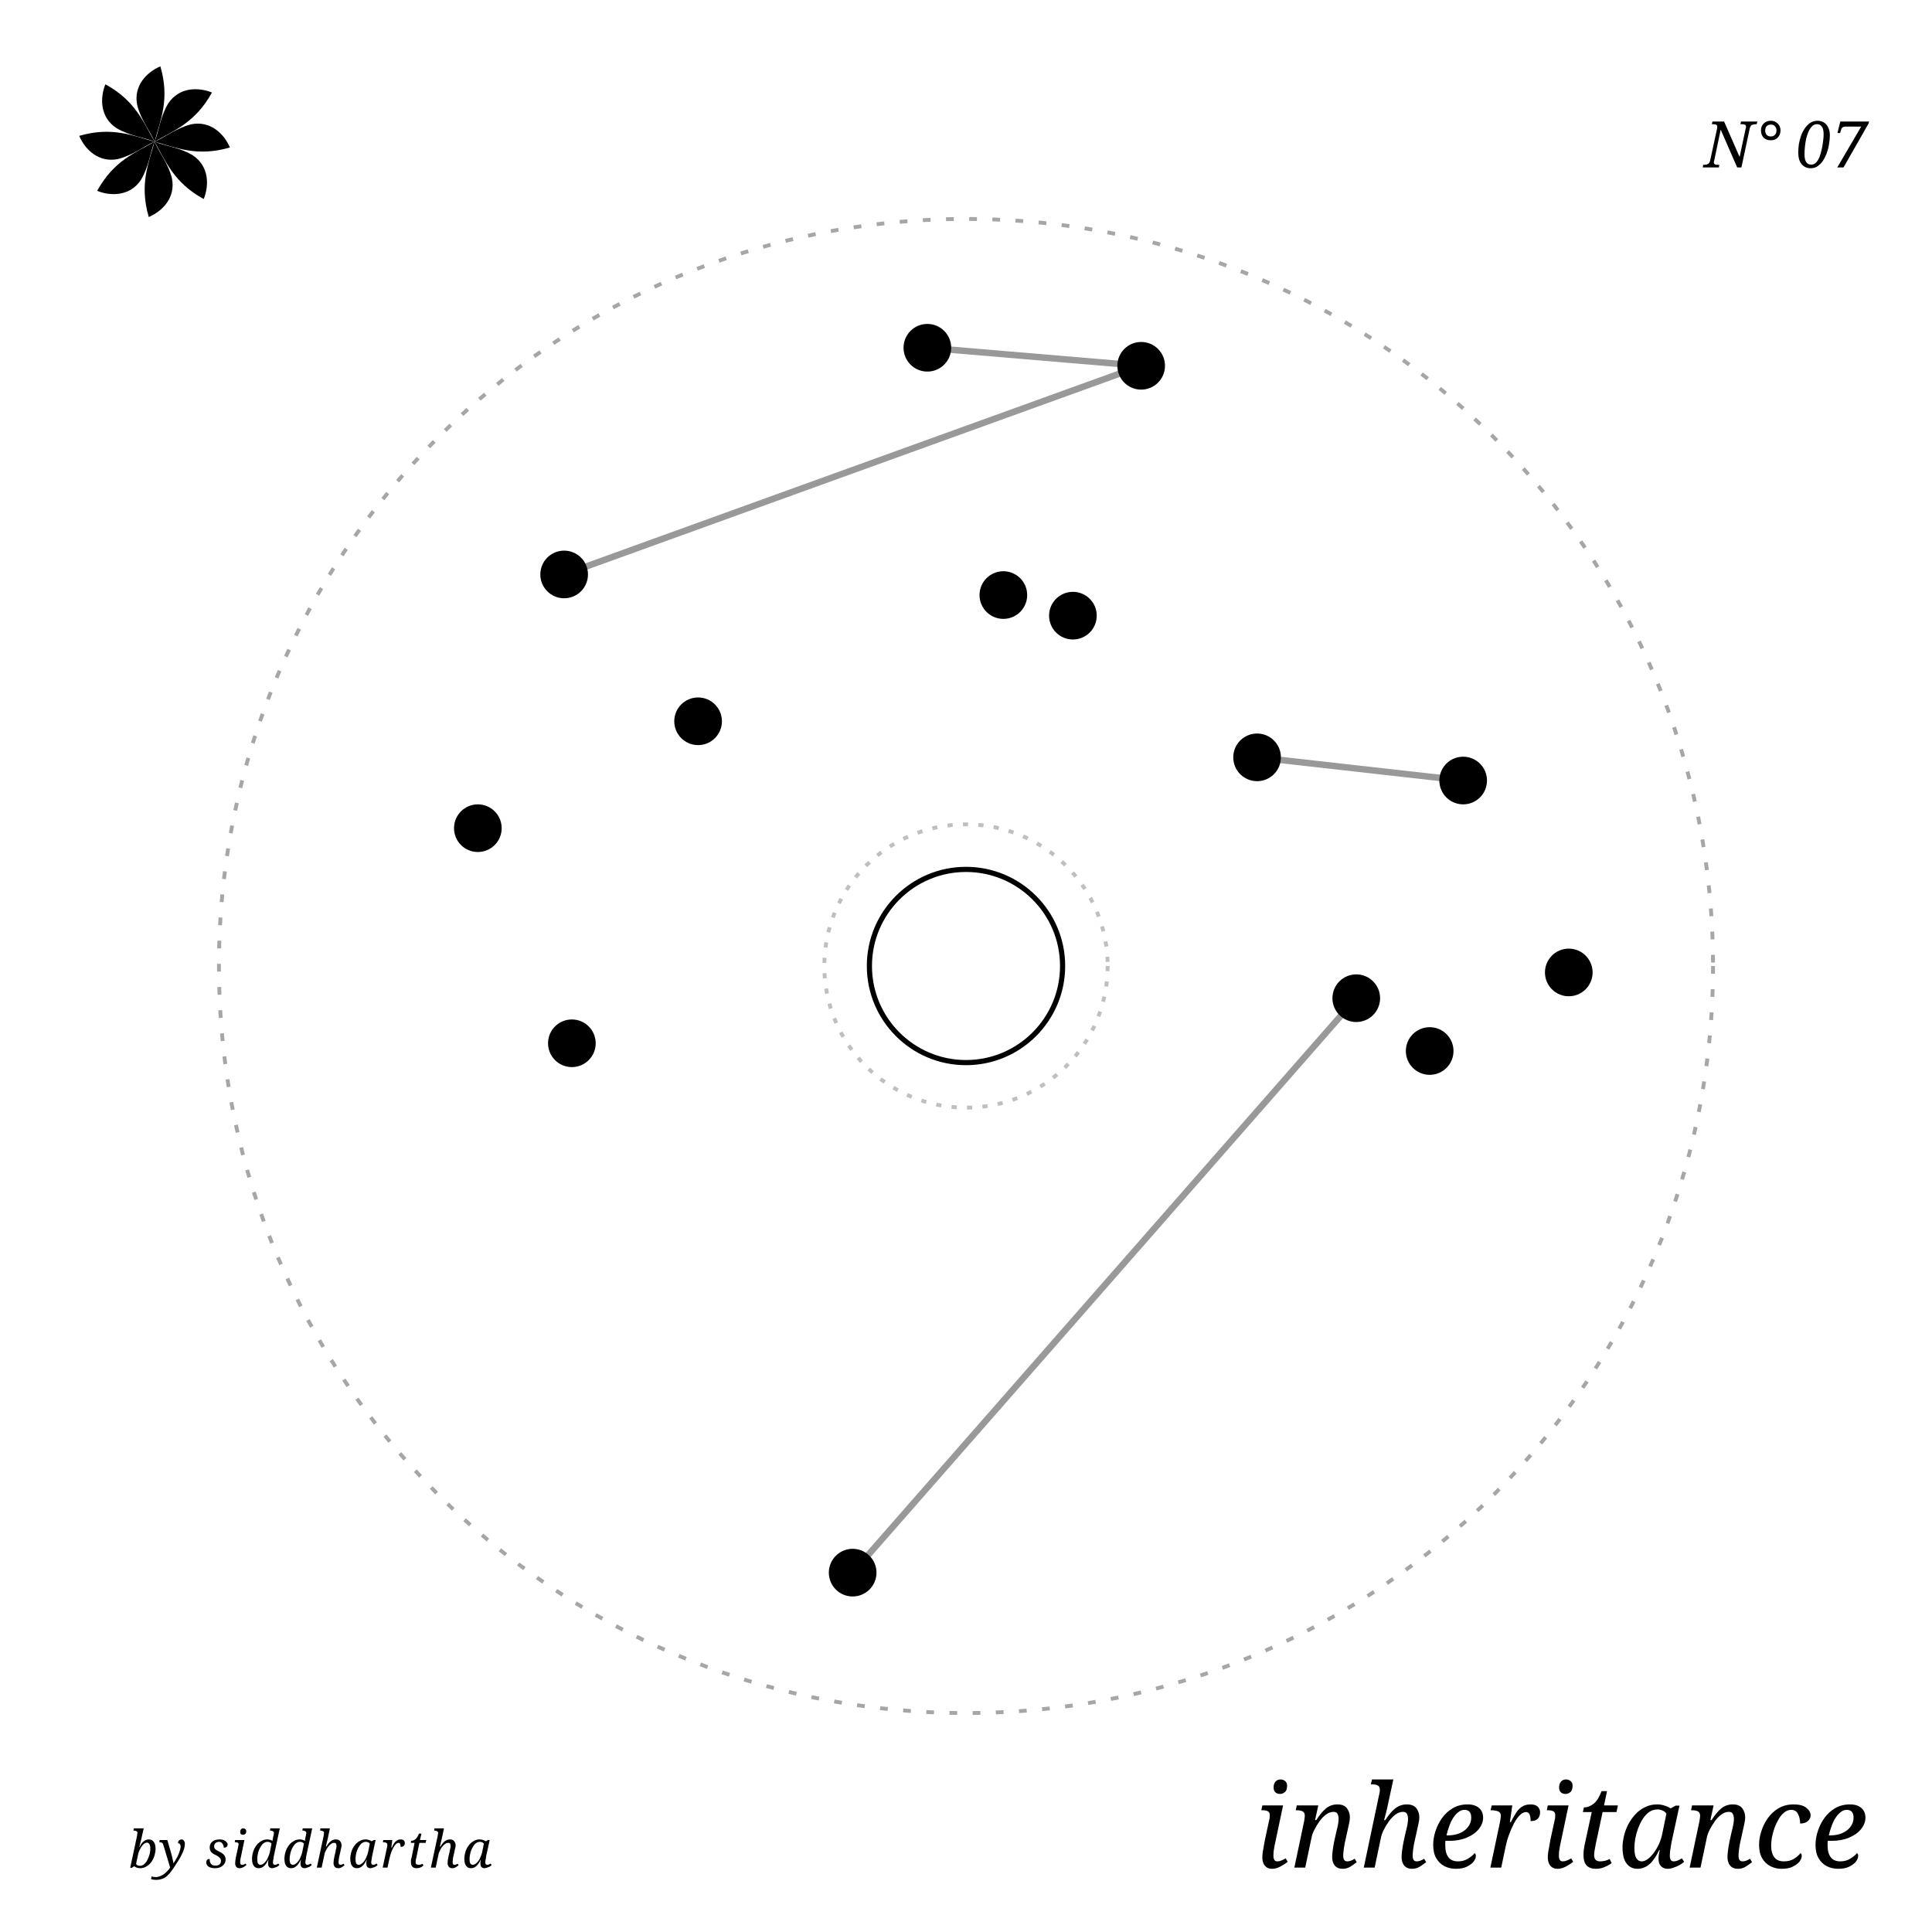
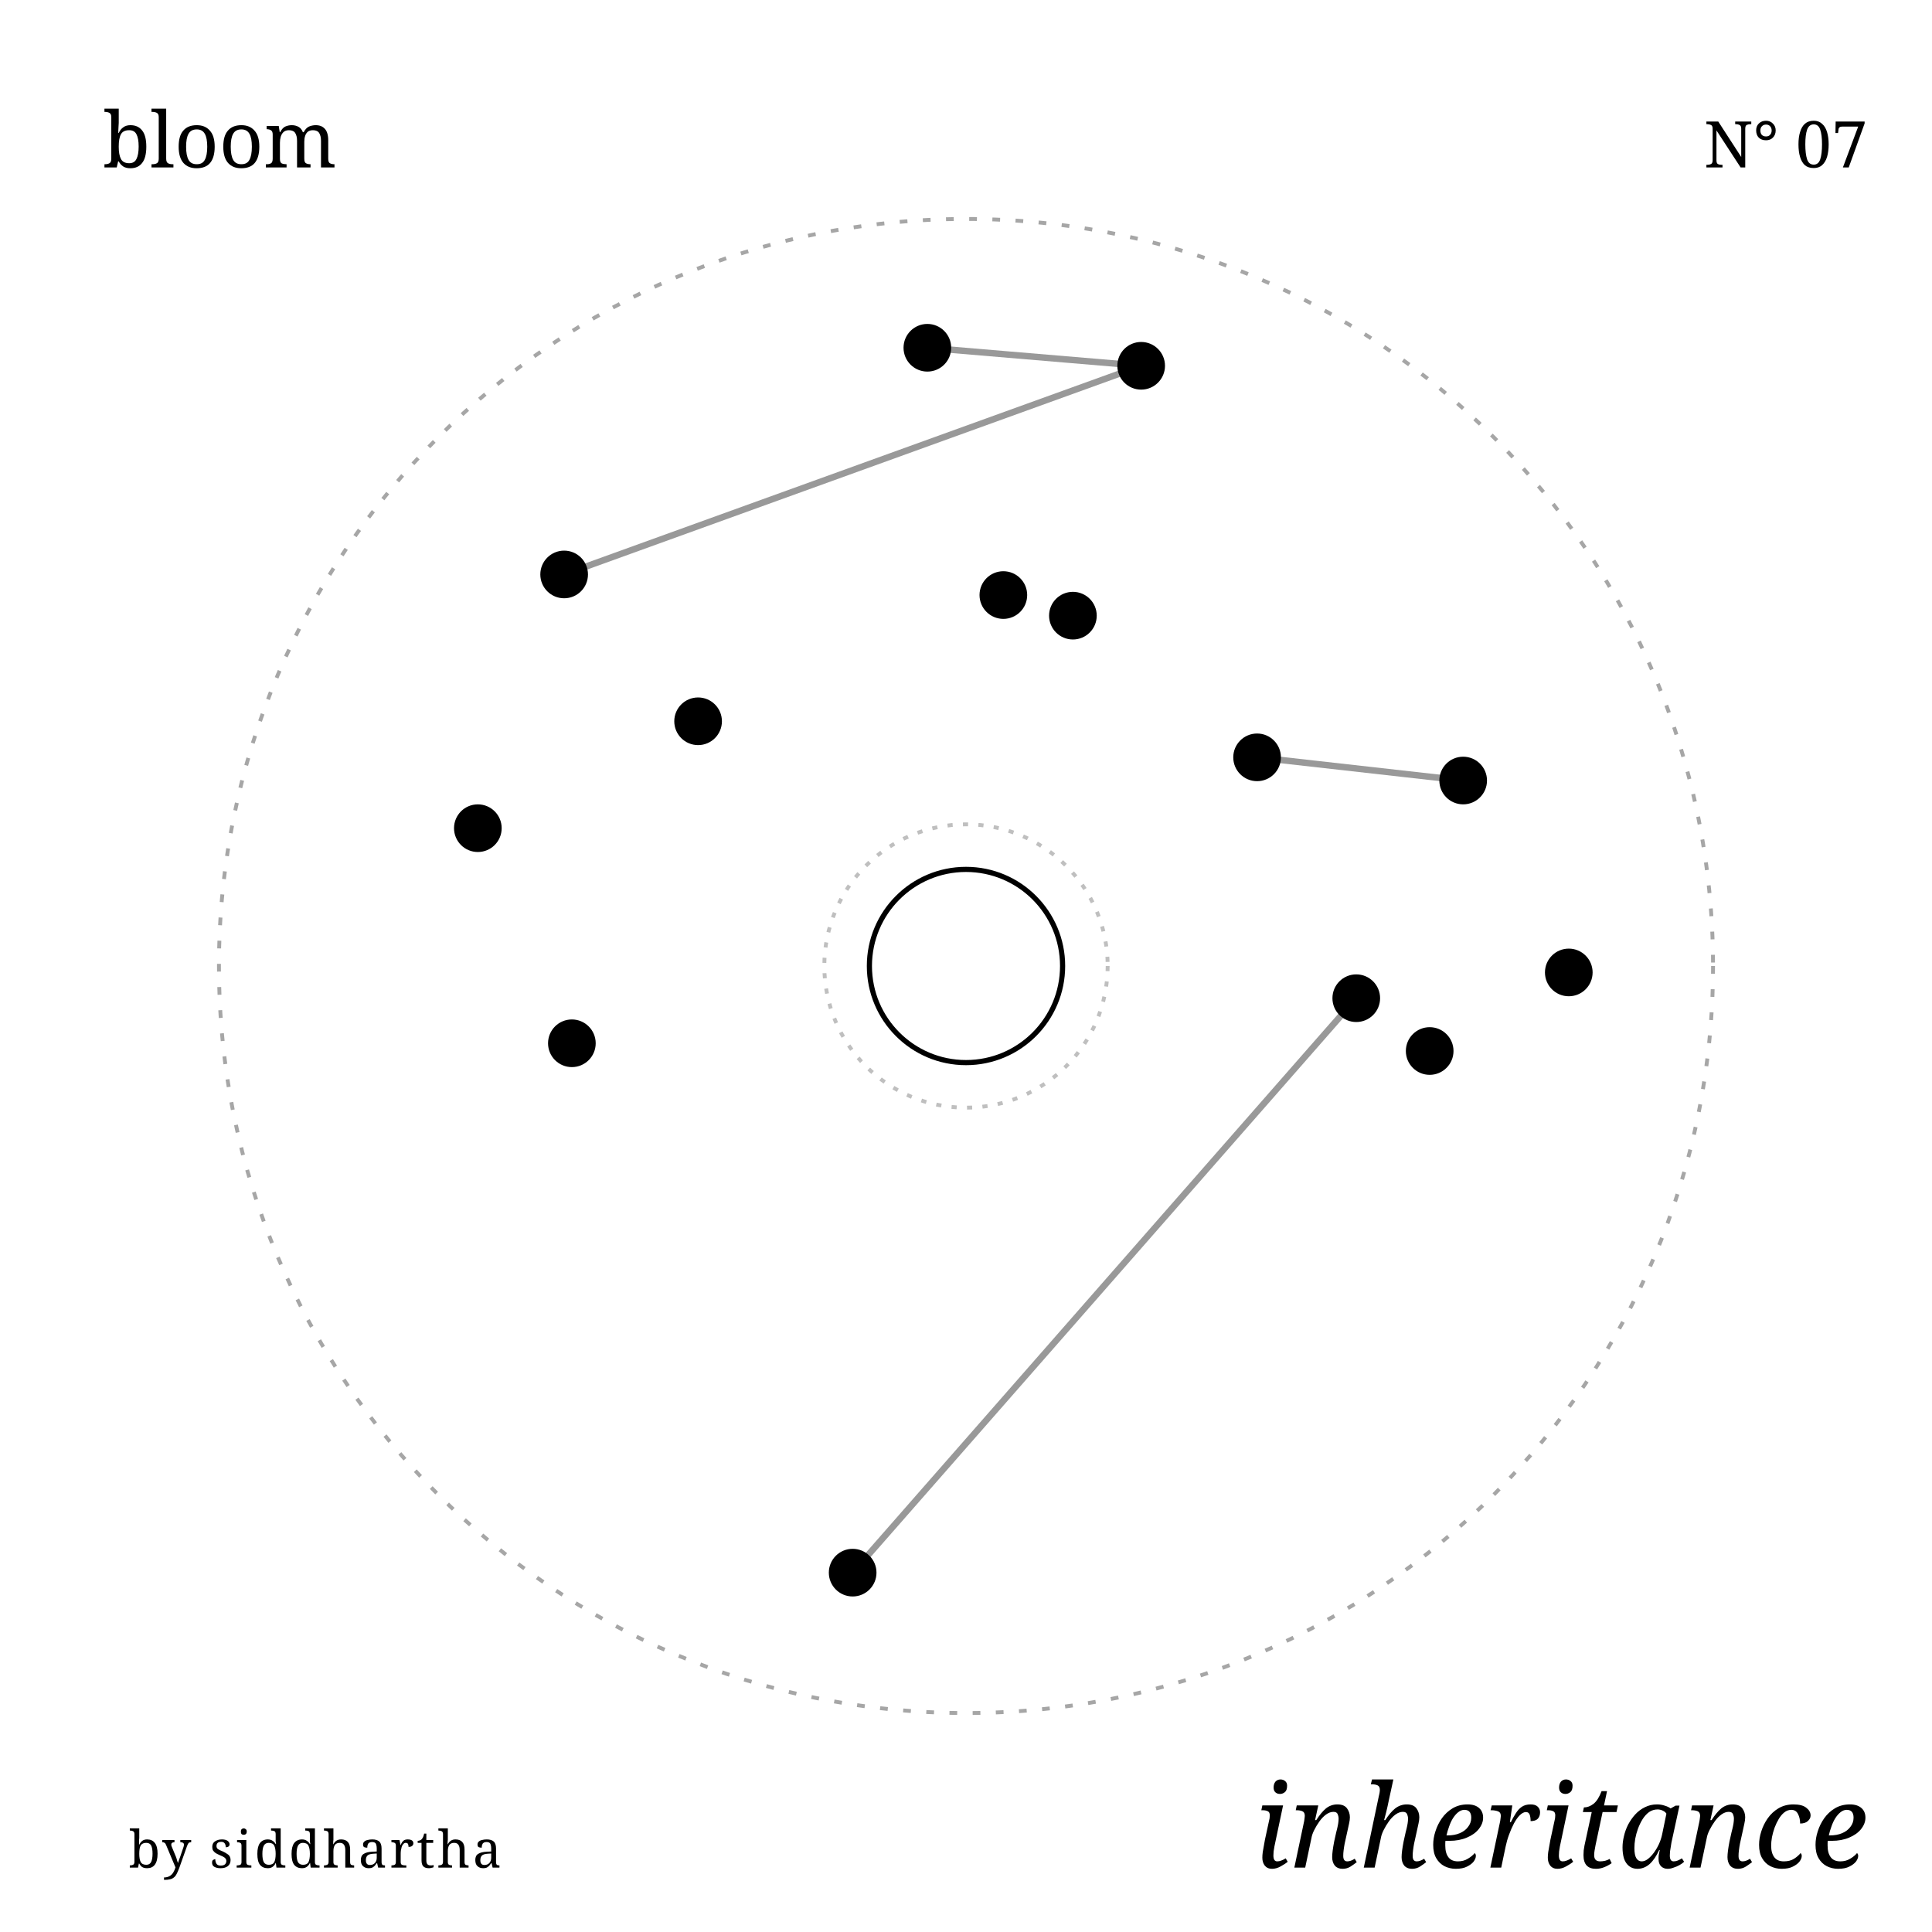
<svg xmlns="http://www.w3.org/2000/svg" viewBox="-75 -75 150 150" width="600" height="600">
  <circle r="58" fill="none" stroke="#000" stroke-width="0.3" stroke-dasharray="0.6,1.2" opacity="0.35" />
  <circle r="7.5" fill="none" stroke="#000" stroke-width="0.4" />
  <circle r="11" fill="none" stroke="#000" stroke-width="0.3" stroke-dasharray="0.4,0.8" opacity="0.25" />
  <g fill="none" stroke="#000" stroke-width="0.5">
    <line x1="-31.2" y1="-30.4" x2="13.6" y2="-46.6" opacity="0.4" />
    <line x1="13.6" y1="-46.6" x2="-3.0" y2="-48.0" opacity="0.4" />
    <line x1="38.6" y1="-14.4" x2="22.6" y2="-16.2" opacity="0.4" />
    <line x1="30.3" y1="2.5" x2="-8.8" y2="47.1" opacity="0.4" />
    <circle cx="-31.2" cy="-30.4" r="1.6" fill="#000" />
    <circle cx="13.6" cy="-46.6" r="1.6" fill="#000" />
    <circle cx="-3.0" cy="-48.0" r="1.6" fill="#000" />
    <circle cx="36.0" cy="6.6" r="1.6" fill="#000" />
    <circle cx="38.6" cy="-14.4" r="1.6" fill="#000" />
    <circle cx="22.6" cy="-16.2" r="1.6" fill="#000" />
    <circle cx="-30.6" cy="6.0" r="1.6" fill="#000" />
    <circle cx="-37.9" cy="-10.7" r="1.6" fill="#000" />
    <circle cx="30.3" cy="2.5" r="1.6" fill="#000" />
    <circle cx="-8.8" cy="47.1" r="1.6" fill="#000" />
    <circle cx="2.9" cy="-28.8" r="1.6" fill="#000" />
    <circle cx="8.3" cy="-27.2" r="1.6" fill="#000" />
    <circle cx="-20.8" cy="-19.0" r="1.6" fill="#000" />
    <circle cx="46.8" cy="0.5" r="1.6" fill="#000" />
  </g>
-   <g transform="translate(-63 -64) scale(0.075)">
-     <path d="M 0,0 C 6,-22 16,-44 6,-78 C -8,-72 -22,-58 -18,-38 C -14,-22 -4,-10 0,0 Z" fill="#000" transform="rotate(0)" />
-     <path d="M 0,0 C 6,-22 16,-44 6,-78 C -8,-72 -22,-58 -18,-38 C -14,-22 -4,-10 0,0 Z" fill="#000" transform="rotate(45)" />
-     <path d="M 0,0 C 6,-22 16,-44 6,-78 C -8,-72 -22,-58 -18,-38 C -14,-22 -4,-10 0,0 Z" fill="#000" transform="rotate(90)" />
-     <path d="M 0,0 C 6,-22 16,-44 6,-78 C -8,-72 -22,-58 -18,-38 C -14,-22 -4,-10 0,0 Z" fill="#000" transform="rotate(135)" />
-     <path d="M 0,0 C 6,-22 16,-44 6,-78 C -8,-72 -22,-58 -18,-38 C -14,-22 -4,-10 0,0 Z" fill="#000" transform="rotate(180)" />
-     <path d="M 0,0 C 6,-22 16,-44 6,-78 C -8,-72 -22,-58 -18,-38 C -14,-22 -4,-10 0,0 Z" fill="#000" transform="rotate(225)" />
-     <path d="M 0,0 C 6,-22 16,-44 6,-78 C -8,-72 -22,-58 -18,-38 C -14,-22 -4,-10 0,0 Z" fill="#000" transform="rotate(270)" />
-     <path d="M 0,0 C 6,-22 16,-44 6,-78 C -8,-72 -22,-58 -18,-38 C -14,-22 -4,-10 0,0 Z" fill="#000" transform="rotate(315)" />
-   </g>
-   <text x="70" y="-62" text-anchor="end" font-family="EB Garamond, Georgia, serif" font-style="italic" font-size="5" fill="#000">N° 07</text>
-   <text x="-65" y="70" font-family="EB Garamond, Georgia, serif" font-style="italic" font-size="4" letter-spacing="0.05em" fill="#000">by siddhartha</text>
+   <text x="-67" y="-62" font-family="EB Garamond, Georgia, serif" font-weight="400" font-size="6" fill="#000">bloom</text>
+   <text x="70" y="-62" text-anchor="end" font-family="EB Garamond, Georgia, serif" font-weight="400" font-size="5" fill="#000">N° 07</text>
+   <text x="-65" y="70" font-family="EB Garamond, Georgia, serif" font-weight="400" font-size="4" letter-spacing="0.05em" fill="#000">by siddhartha</text>
  <text x="70" y="70" text-anchor="end" font-family="EB Garamond, Georgia, serif" font-style="italic" font-size="9" fill="#000">inheritance</text>
</svg>
